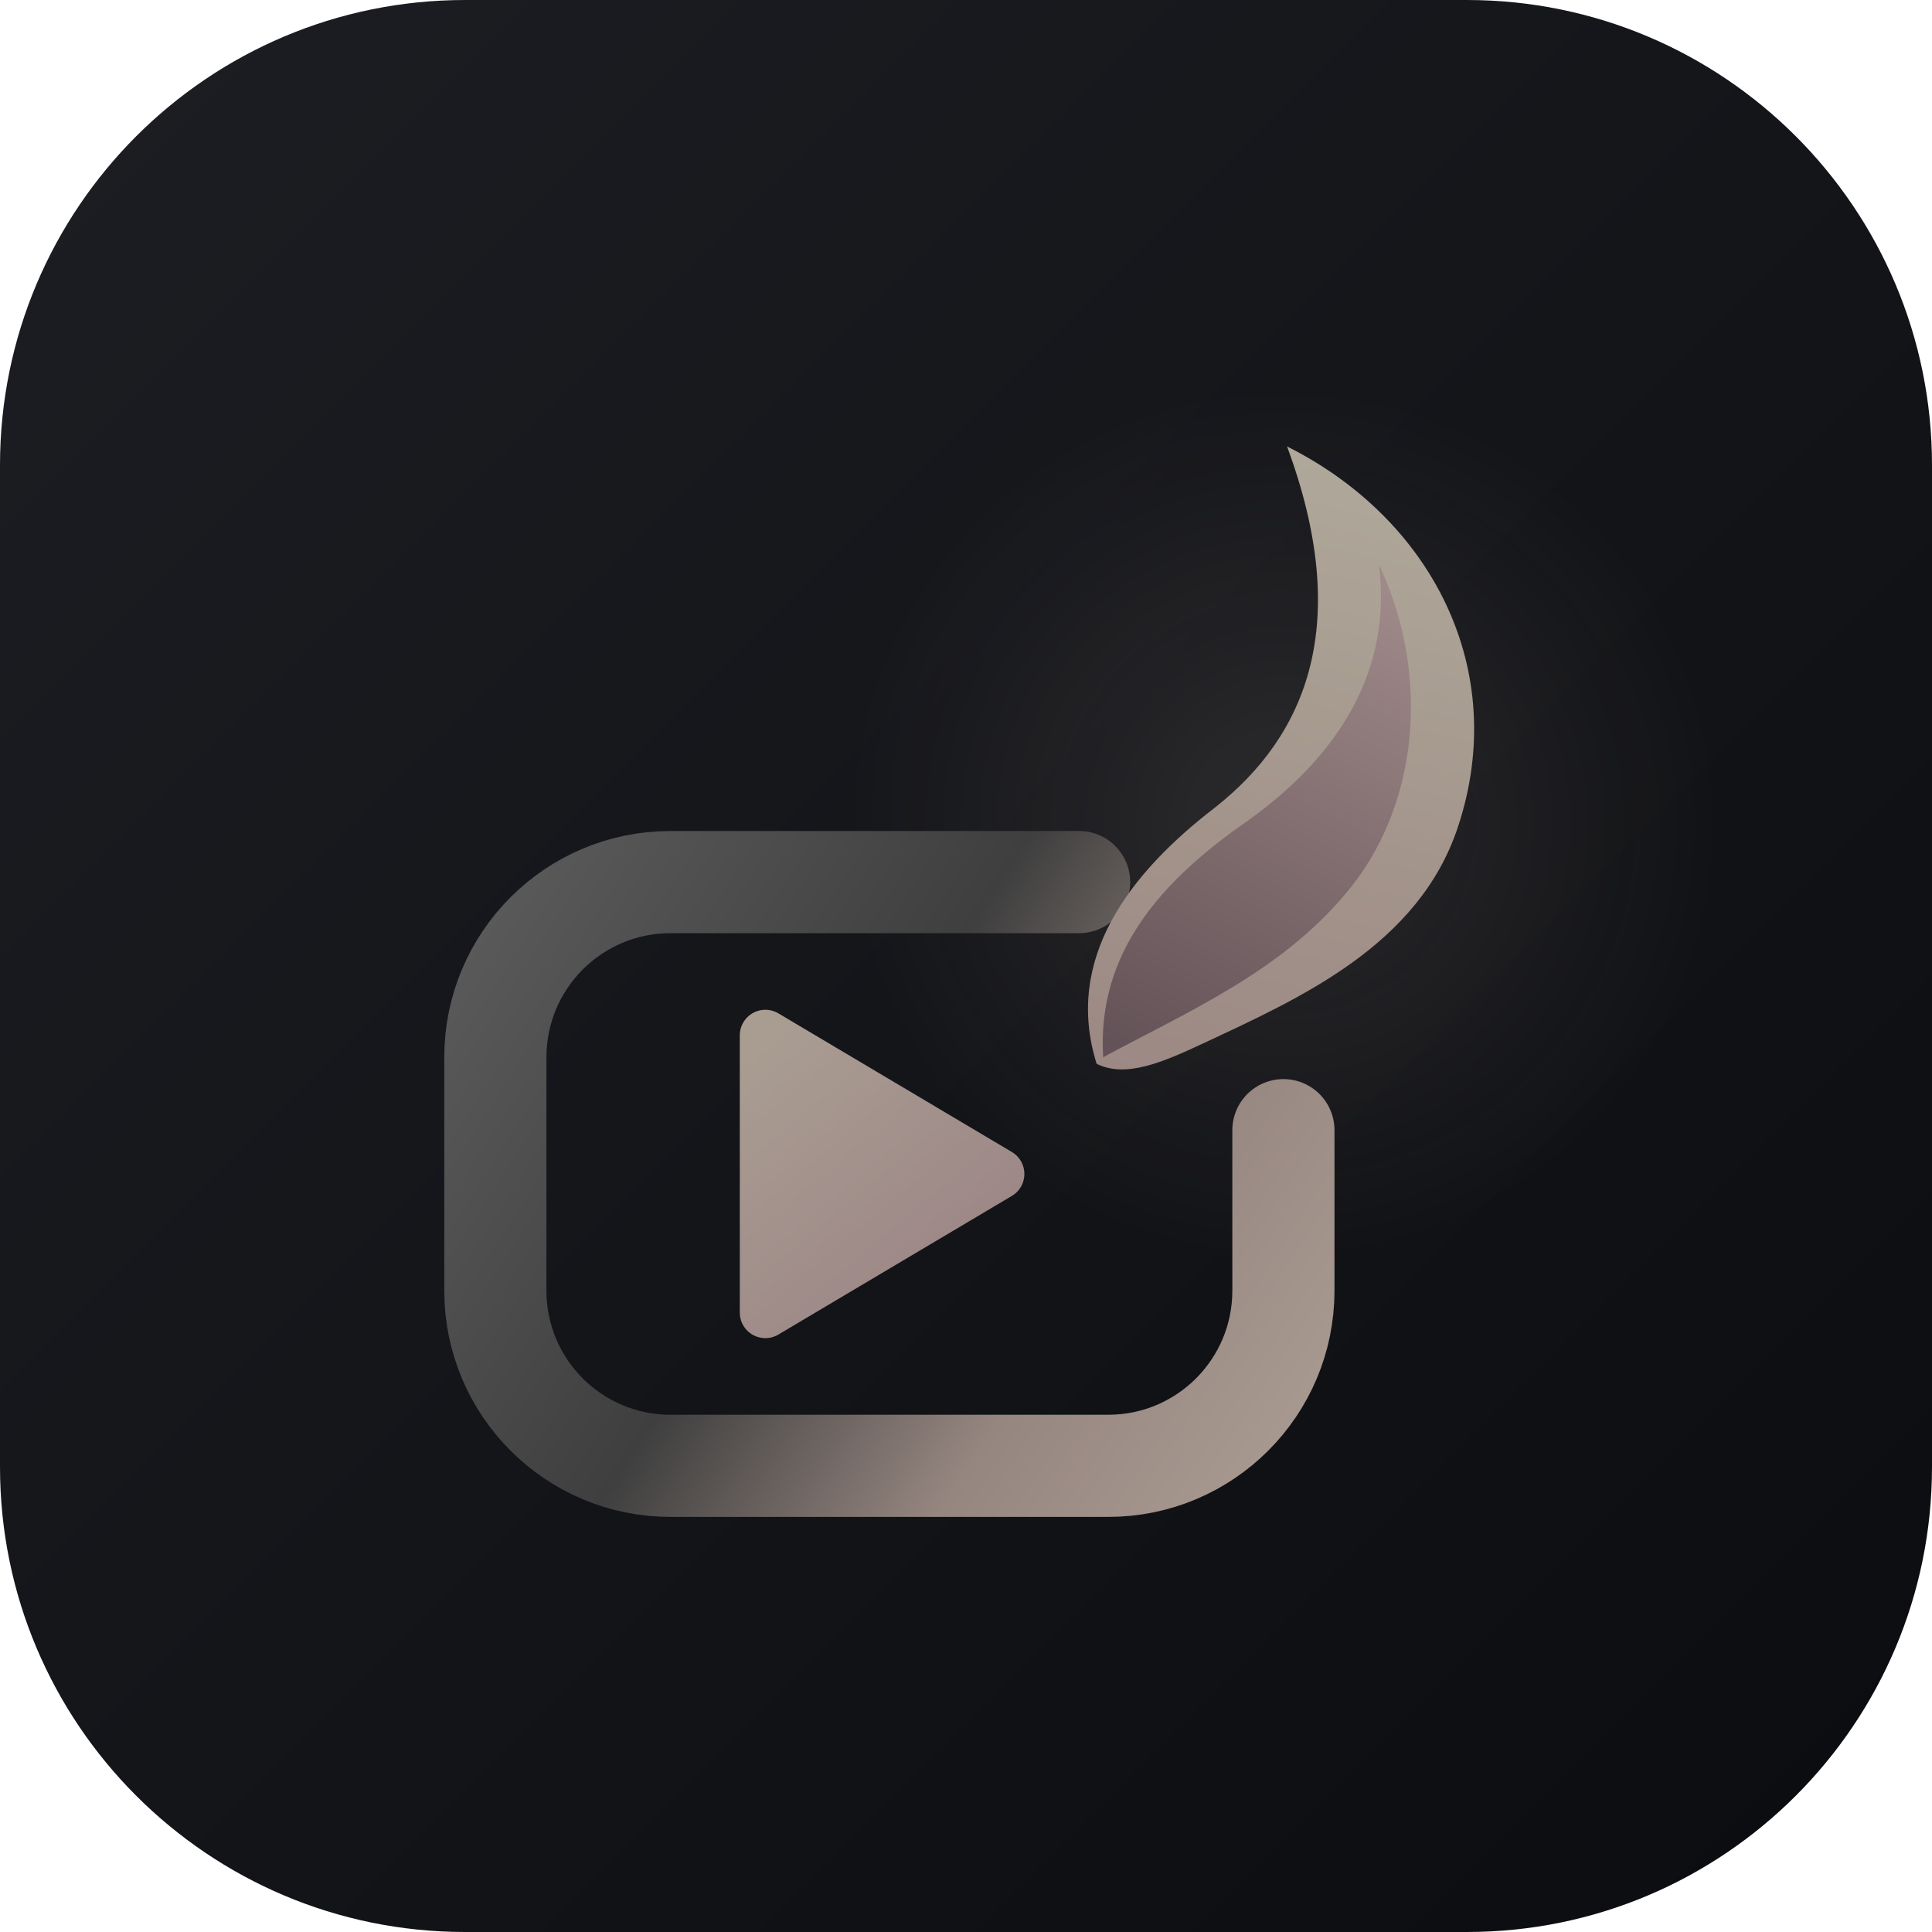
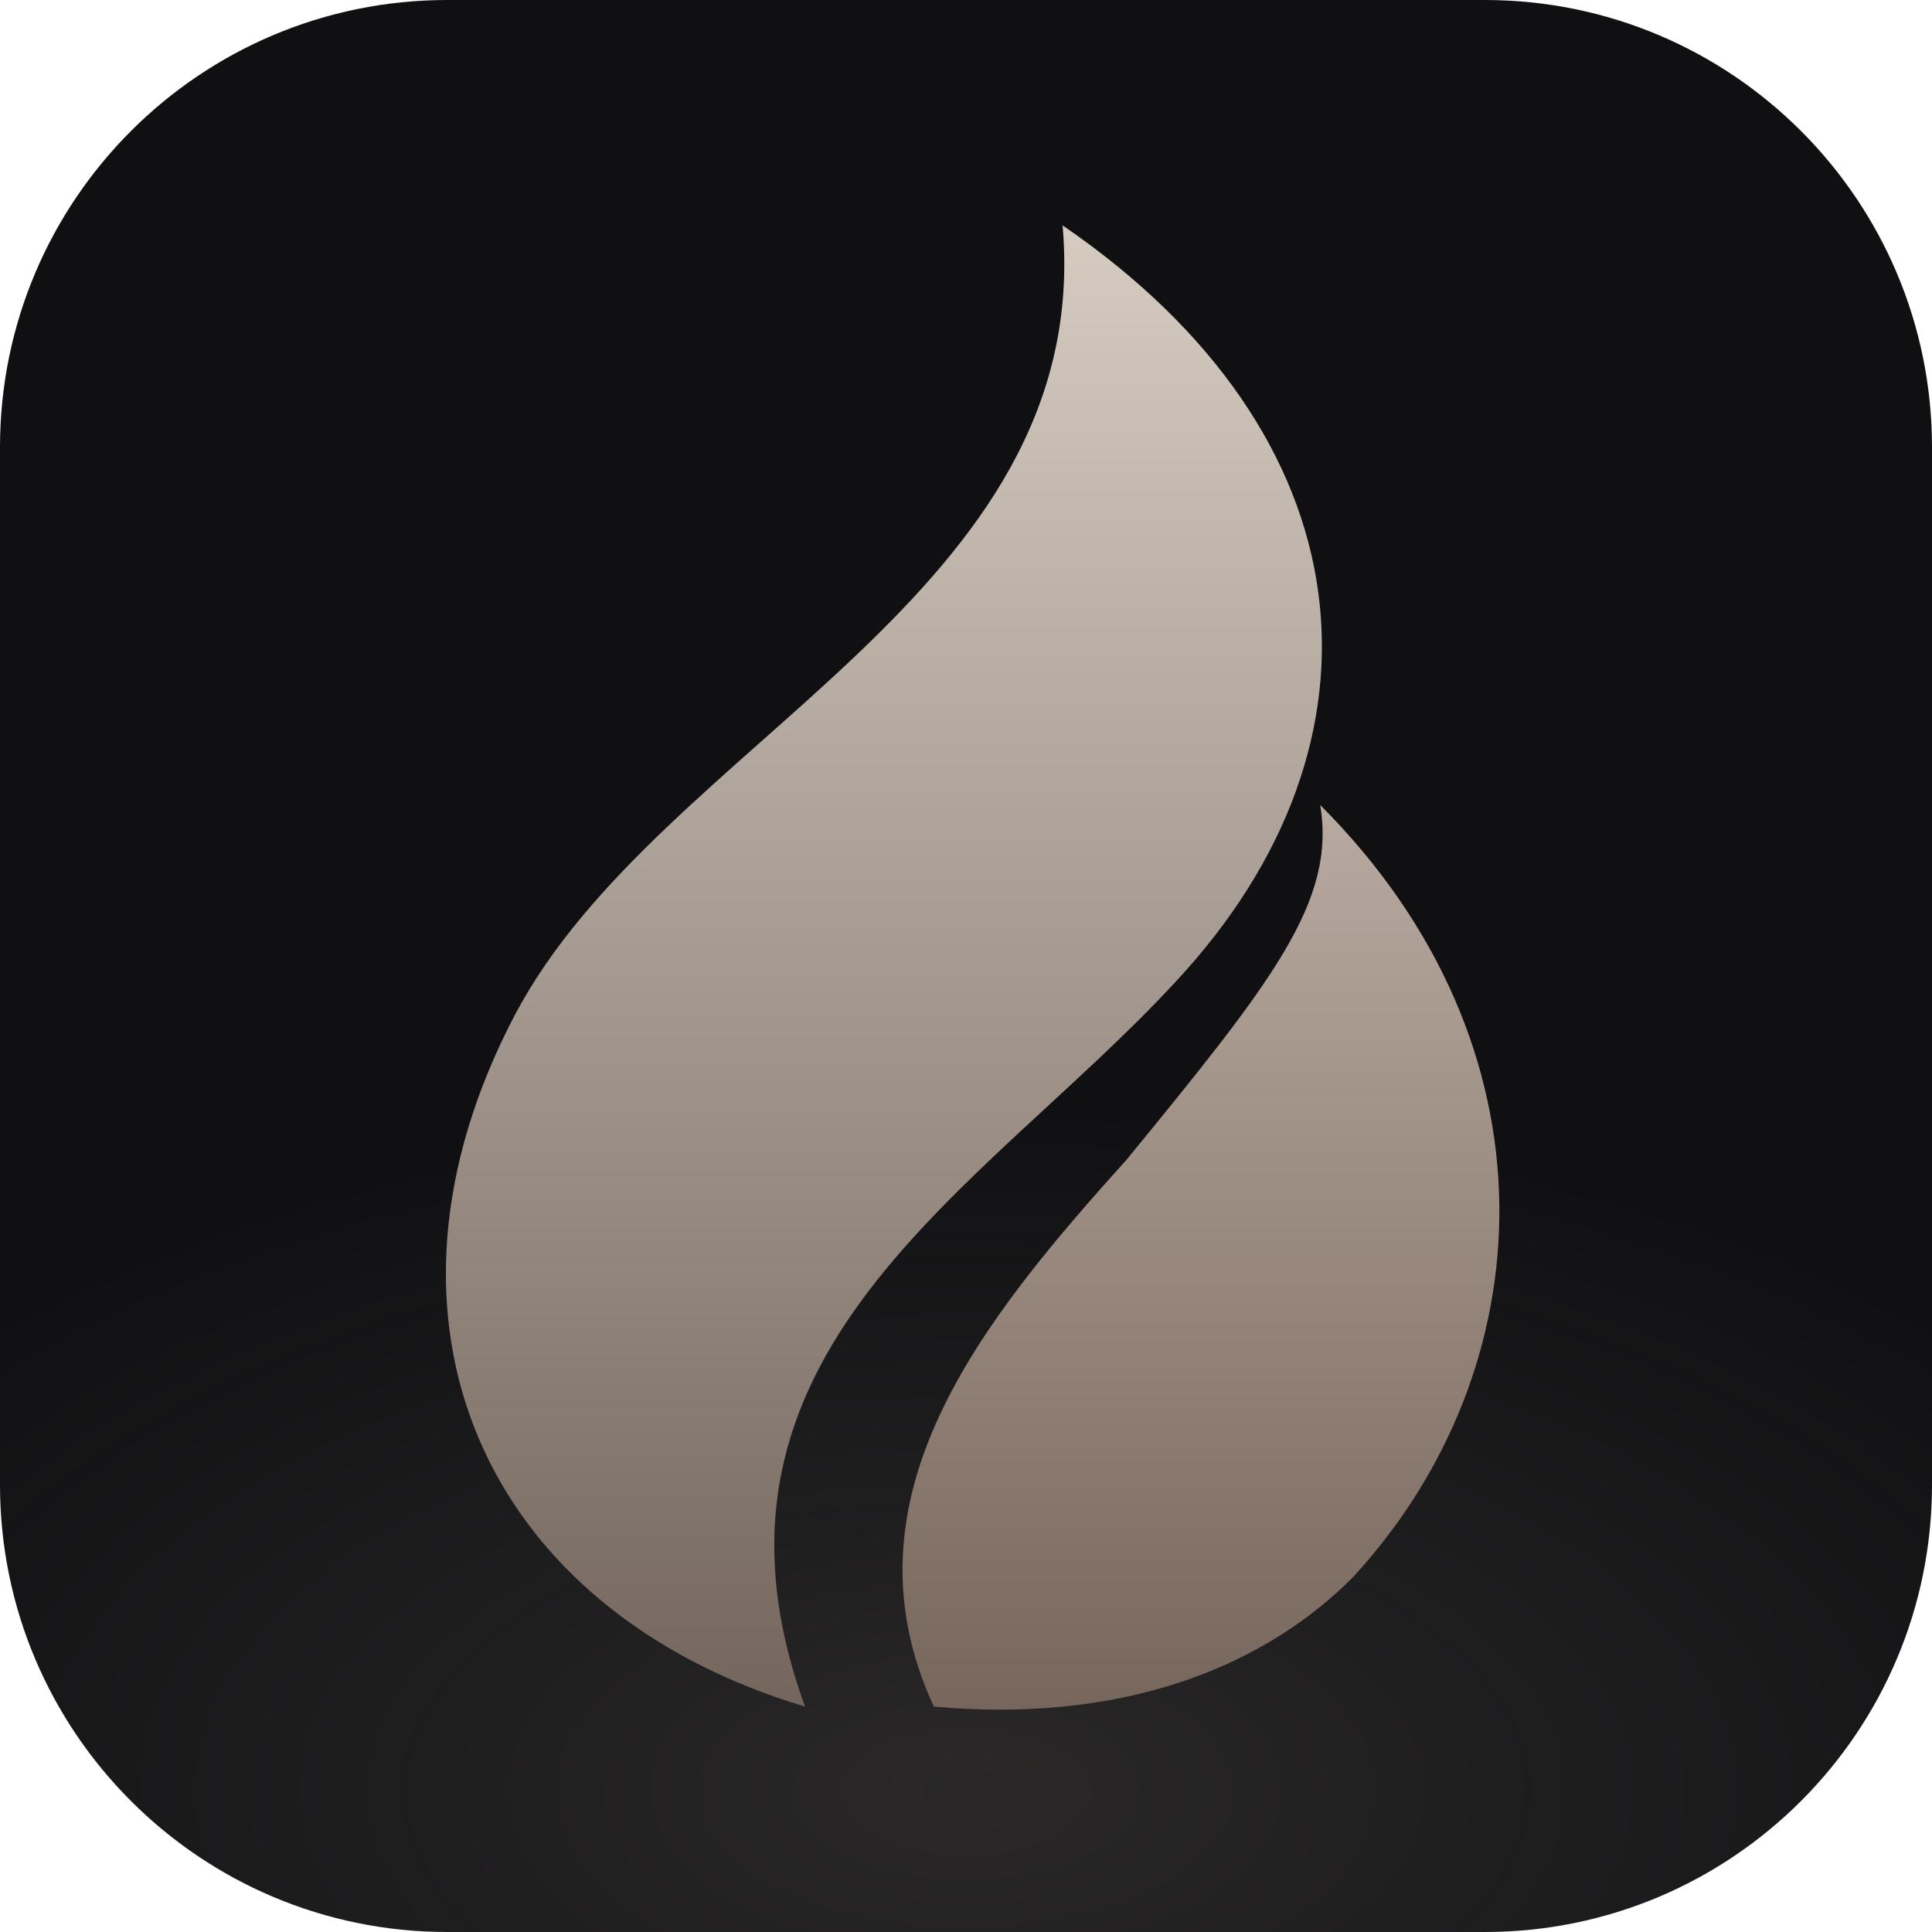
<svg xmlns="http://www.w3.org/2000/svg" width="512" height="512" viewBox="0 0 108 108">
  <defs>
-     <linearGradient id="frame" gradientUnits="userSpaceOnUse" x1="18" y1="40" x2="74" y2="76">
-       <stop offset="0" stop-color="#59595A" />
-       <stop offset="0.42" stop-color="#3F3F3F" />
-       <stop offset="0.72" stop-color="#968680" />
-       <stop offset="1" stop-color="#A89A91" />
+     <linearGradient id="flameA" gradientUnits="userSpaceOnUse" x1="50" y1="4" x2="50" y2="96">
+       <stop offset="0" stop-color="#D6CBC0" />
+       <stop offset="0.45" stop-color="#AA9F96" />
+       <stop offset="1" stop-color="#74665D" />
    </linearGradient>
-     <linearGradient id="play" gradientUnits="userSpaceOnUse" x1="36.5" y1="48.5" x2="52.5" y2="67.5">
-       <stop offset="0" stop-color="#A99D92" />
-       <stop offset="1" stop-color="#9A8284" />
+     <linearGradient id="flameB" gradientUnits="userSpaceOnUse" x1="50" y1="40" x2="50" y2="96">
+       <stop offset="0" stop-color="#B8AAA0" />
+       <stop offset="1" stop-color="#77665C" />
    </linearGradient>
-     <linearGradient id="flameA" gradientUnits="userSpaceOnUse" x1="73.5" y1="3.5" x2="62" y2="52">
-       <stop offset="0" stop-color="#AFA89A" />
-       <stop offset="0.6" stop-color="#A3948B" />
-       <stop offset="1" stop-color="#9C8884" />
-     </linearGradient>
-     <linearGradient id="flameB" gradientUnits="userSpaceOnUse" x1="80" y1="14" x2="62" y2="50">
-       <stop offset="0" stop-color="#9F8989" />
-       <stop offset="1" stop-color="#635257" />
-     </linearGradient>
-     <radialGradient id="glow" gradientUnits="userSpaceOnUse" cx="72" cy="34" r="30">
-       <stop offset="0" stop-color="#B0A49C" stop-opacity="0.15" />
-       <stop offset="1" stop-color="#B0A49C" stop-opacity="0.00" />
+     <radialGradient id="glow">
+       <stop stop-color="#B0A49C" stop-opacity=".16" />
+       <stop offset="1" stop-color="#B0A49C" stop-opacity="0" />
    </radialGradient>
  </defs>
-   <linearGradient id="ibg" x1="0" y1="0" x2="1" y2="1">
-     <stop offset="0" stop-color="#1D1E23" />
-     <stop offset="1" stop-color="#0B0C0F" />
-   </linearGradient>
-   <clipPath id="m">
-     <rect width="108" height="108" rx="26" />
+   <clipPath id="mask">
+     <rect width="108" height="108" rx="25" />
  </clipPath>
-   <g clip-path="url(#m)">
-     <rect width="108" height="108" fill="url(#ibg)" />
-     <g transform="translate(13.00658 18.30921) scale(0.8157895)">
-       <circle cx="72" cy="34" r="30" fill="url(#glow)" />
-       <path d="M58,38 H30 A12,12 0 0 0 18,50 V66 A12,12 0 0 0 30,78 H60 A12,12 0 0 0 72,66 V55" fill="none" stroke="url(#frame)" stroke-width="7" stroke-linecap="round" />
-       <path d="M36.5 48.5 L36.5 67.5 L52.5 58 Z" fill="url(#play)" stroke="url(#play)" stroke-width="3.5" stroke-linejoin="round" />
-       <g transform="translate(61 50) scale(0.9) translate(-61 -50)">
-         <path d="M59 50.5 C56.5 42.5 61.5 36 68 31 C75 25.5 78.5 17 73.5 3.5 C84.5 9 90.5 20.5 86.5 32.5 C83.5 41.5 74.5 45.5 67 49 C64 50.4 61.2 51.6 59 50.5 Z" fill="url(#flameA)" />
-         <path d="M59.5 50 C59 42 64 36.5 70.5 32 C77.5 27 81.5 20.5 80.5 12.5 C84.5 21 83.5 31 78 37.5 C73 43.5 66 46.5 59.5 50 Z" fill="url(#flameB)" />
-       </g>
+   <g clip-path="url(#mask)">
+     <rect width="108" height="108" fill="#101012" />
+     <ellipse cx="54" cy="100" rx="75" ry="38" fill="url(#glow)" />
+     <g transform="translate(9.0 9.0) scale(0.9)">
+       <path d="M56 4 C75 17 77 36 63 51 C51 64 32 74 40 96 C20 90 12 72 22 53 C31 36 58 27 56 4 Z" fill="url(#flameA)" />
+       <path d="M72 40 C87 55 86 75 74 88 C68 94 59 97 48 96 C42 83 51 72 60 62 C69 51 73 46 72 40 Z" fill="url(#flameB)" />
    </g>
  </g>
</svg>
